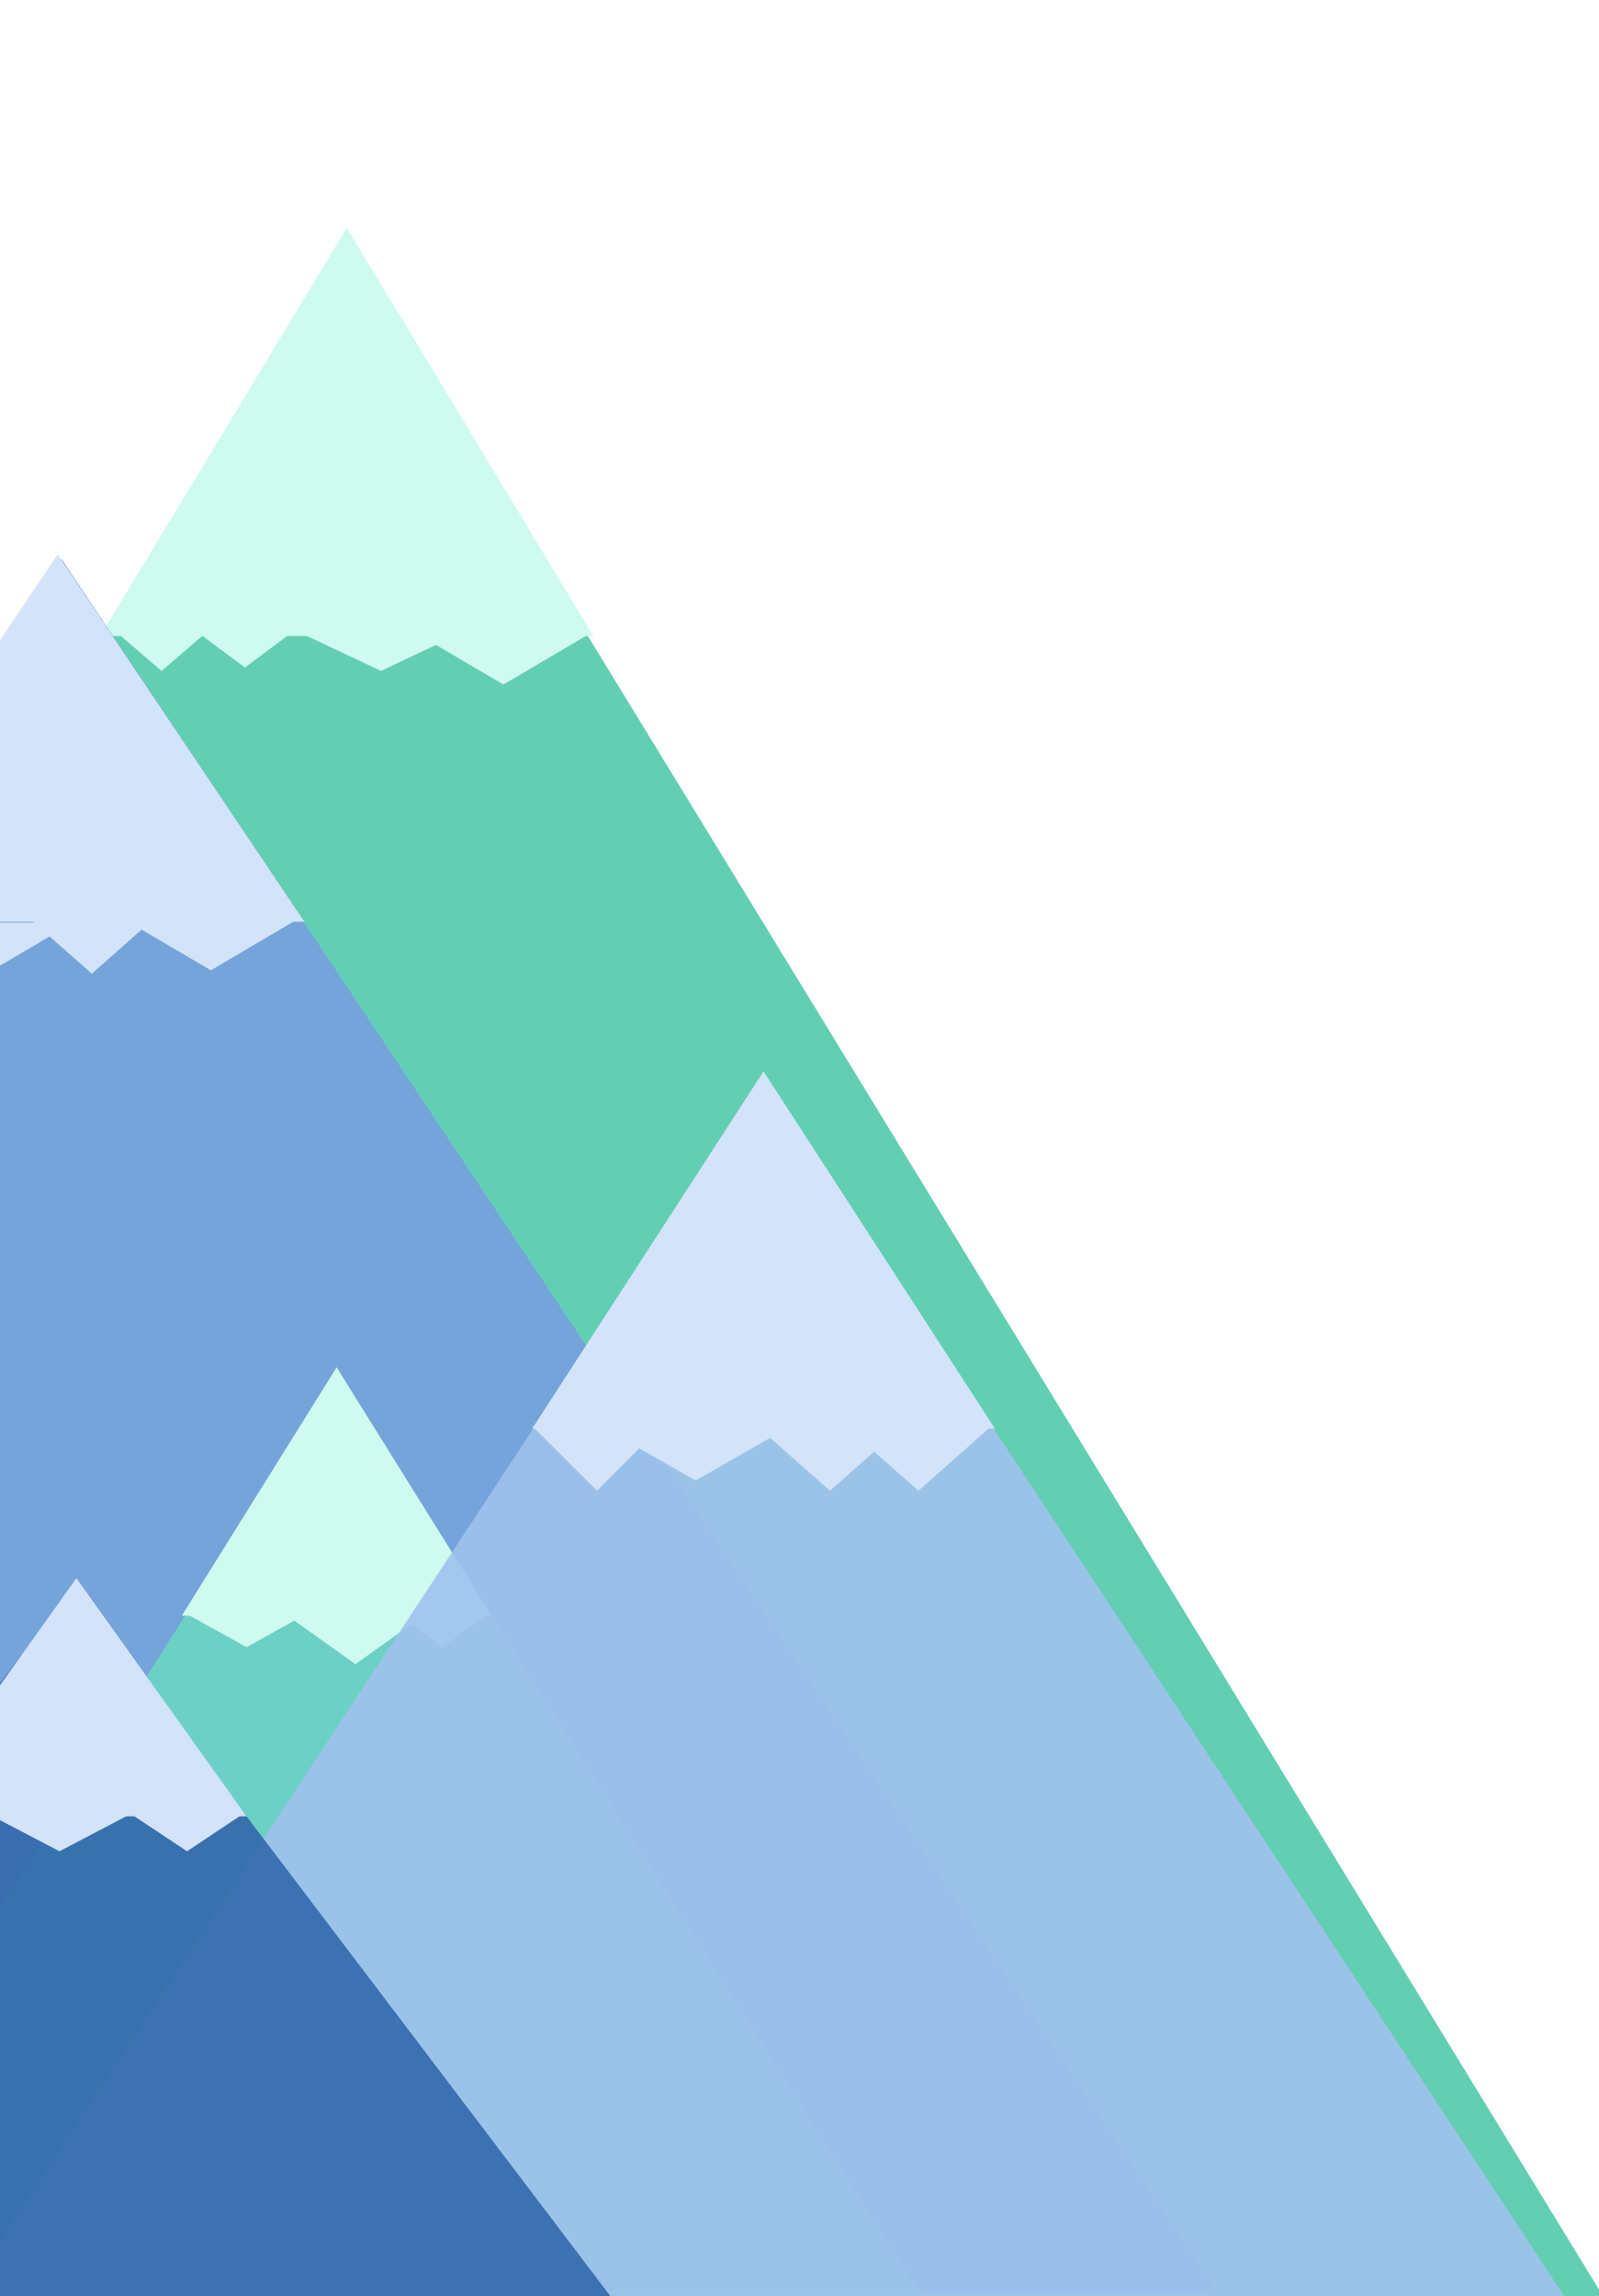
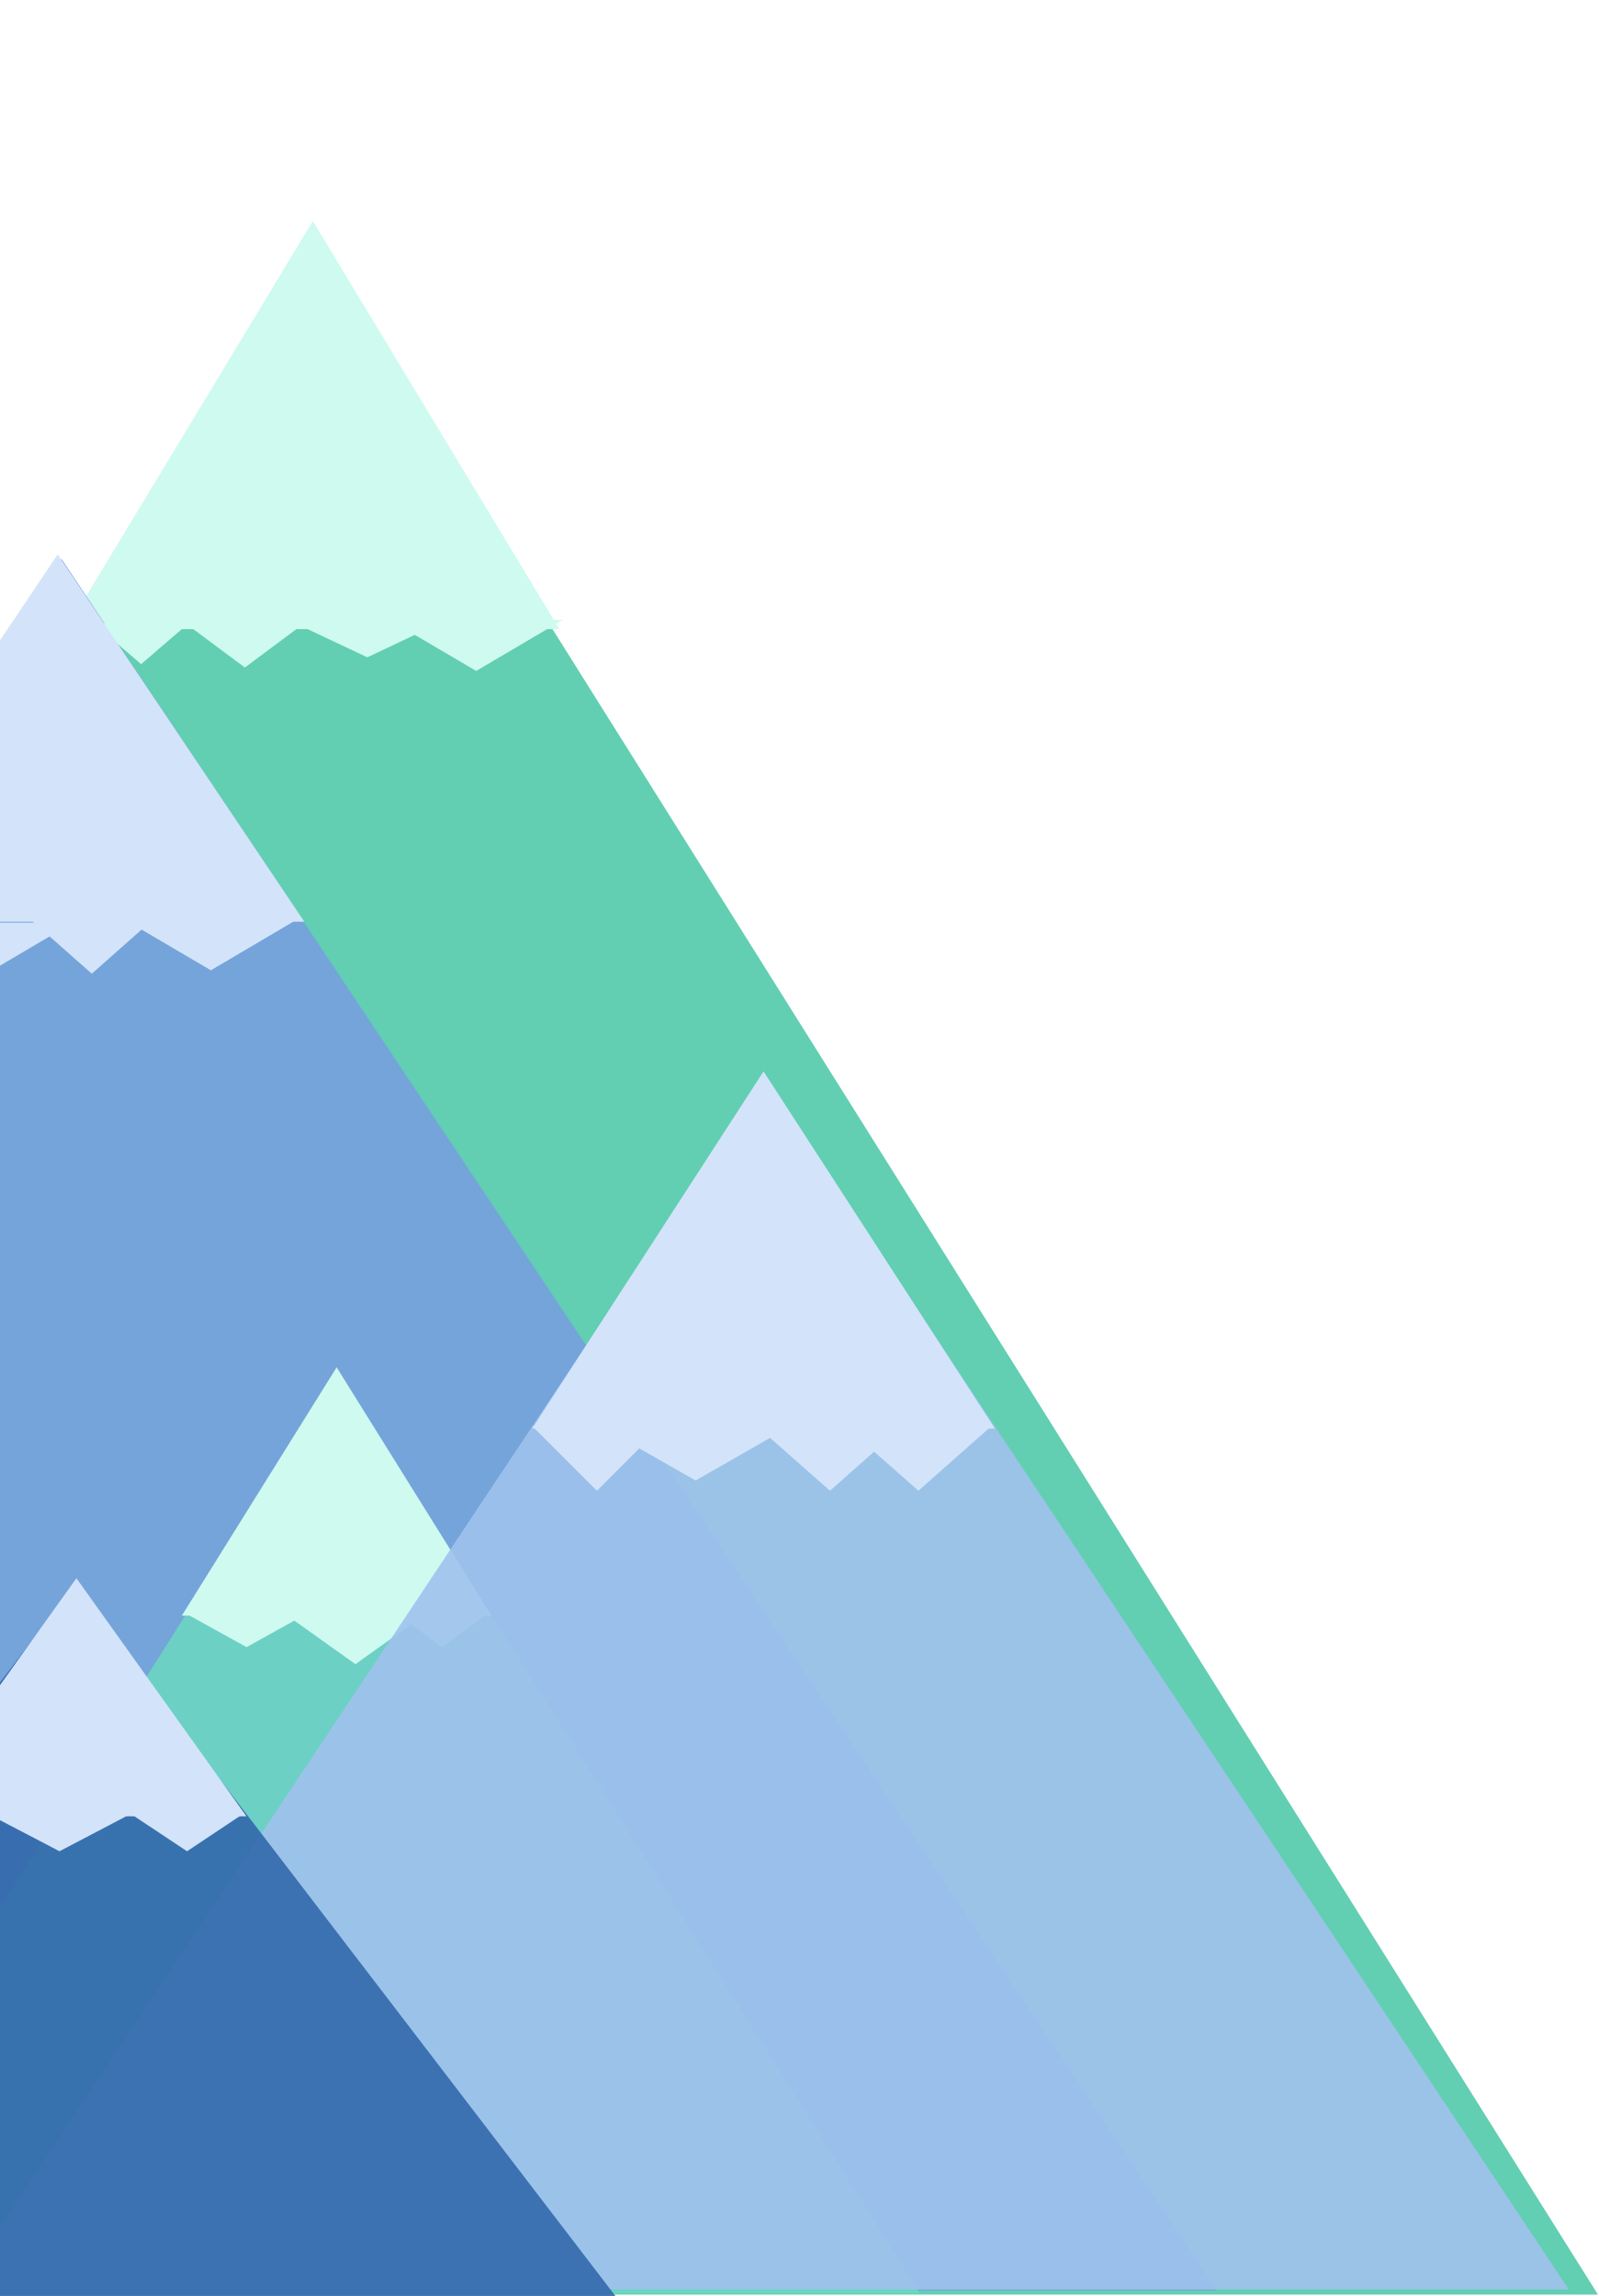
<svg xmlns="http://www.w3.org/2000/svg" width="940" height="1350">
  <g>
-     <rect fill="#fff" id="canvas_background" height="1352" width="942" y="-1" x="-1" />
-     <g display="none" id="canvasGrid">
-       <rect fill="url(#gridpattern)" stroke-width="0" y="0" x="0" height="100%" width="100%" id="svg_6" />
+     <rect x="-1" y="-1" width="942" height="1352" id="canvas_background" fill="#fff" />
+     <g id="canvasGrid" display="none">
+       <rect id="svg_6" width="100%" height="100%" x="0" y="0" stroke-width="0" fill="url(#gridpattern)" />
    </g>
  </g>
  <g>
-     <path opacity="0.85" id="svg_4" d="m-574.501,1417.163l779.011,-1274.018l779.011,1274.018l-1558.022,0z" stroke-opacity="null" stroke-width="0" fill="#46c6a5" stroke="#000" />
-     <path id="svg_17" d="m58.928,373.942l145.002,-240.003l145.002,240.003l-290.004,0z" stroke-opacity="null" stroke-width="0" stroke="#000" fill="#cffaef" />
-     <path opacity="0.95" id="svg_3" d="m-642.834,1346.673l679.009,-1018.015l679.009,1018.015l-1358.019,0z" stroke-opacity="null" stroke-width="0" fill="#74a2dc" stroke="#000" />
-     <path opacity="0.8" stroke="#000" id="svg_1" d="m-143.017,1348.597l342.005,-541.258l342.005,541.258l-342.005,0l-342.005,0z" stroke-width="0" fill="#6bdbbf" />
-     <path stroke="#000" transform="rotate(179.9519 259.9653,958.5085) " id="svg_30" d="m232.969,968.53l26.996,-20.042l26.996,20.042l-53.992,0l0,0z" stroke-opacity="null" stroke-width="0" fill="#cffaef" />
-     <path stroke="#000" id="svg_29" d="m106.927,949.951l91.001,-146.002l91.001,146.002l-182.003,0z" stroke-opacity="null" stroke-width="0" fill="#cffaef" />
-     <path stroke="#000" transform="rotate(179.9519 208.9645,963.501) " id="svg_32" d="m166.964,978.502l42.001,-30.002l42.001,30.002l-84.001,0z" stroke-opacity="null" stroke-width="0" fill="#cffaef" />
-     <path opacity="0.9" stroke="#000" id="svg_2" d="m-24.494,1354.143l473.435,-720.01l473.435,720.01l-946.871,0l0,0z" stroke-opacity="null" stroke-width="0" fill="#a0c2ed" />
-     <path opacity="0.9" stroke="#000" id="svg_5" d="m-277.169,1355.303l320.004,-422.006l320.004,422.006l-640.009,0z" stroke-opacity="null" stroke-width="0" fill="#3268ac" />
-     <path stroke="#000" transform="rotate(179.9519 295.968,387.4995) " id="svg_18" d="m244.967,402.501l51.001,-30.002l51.001,30.002l-102.001,0z" stroke-opacity="null" stroke-width="0" fill="#cffaef" />
-     <path stroke="#000" transform="rotate(179.9519 223.976,382.4466) " id="svg_19" d="m172.975,394.499l51.001,-24.104l51.001,24.104l-102.001,0z" stroke-opacity="null" stroke-width="0" fill="#cffaef" />
-     <path stroke="#000" transform="rotate(179.9519 94.97427,382.4659) " id="svg_21" d="m66.974,394.518l28,-24.104l28,24.104l-56.001,0z" stroke-opacity="null" stroke-width="0" fill="#cffaef" />
-     <path transform="rotate(179.9519 143.9694,373.4986) " id="svg_20" d="m92.969,392.499l51.001,-38.001l51.001,38.001l-102.001,0l-0,0z" stroke-opacity="null" stroke-width="0" stroke="#000" fill="#cffaef" />
-     <path stroke="#000" transform="rotate(179.9519 144.9636,958.502) " id="svg_31" d="m108.959,968.484l36.005,-19.963l36.005,19.963l-72.009,0z" stroke-opacity="null" stroke-width="0" fill="#cffaef" />
-     <path id="svg_33" d="m-111.076,541.945l145.002,-216.003l145.002,216.003l-290.004,0z" stroke-opacity="null" stroke-width="0" fill="#d3e4fa" stroke="#000" />
-     <path stroke="#000" transform="rotate(179.9519 -8.038095,557.502) " id="svg_35" d="m-59.039,572.503l51.001,-30.002l51.001,30.002l-102.001,0z" stroke-opacity="null" stroke-width="0" fill="#d3e4fa" />
-     <path stroke="#000" transform="rotate(179.9519 53.96445,553.508) " id="svg_36" d="m10.966,572.508l42.999,-38.001l42.999,38.001l-85.998,0z" stroke-opacity="null" stroke-width="0" fill="#d3e4fa" />
-     <path stroke="#000" transform="rotate(179.9519 123.9636,555.5021) " id="svg_37" d="m72.963,570.503l51.001,-30.002l51.001,30.002l-102.001,0z" stroke-opacity="null" stroke-width="0" fill="#d3e4fa" />
-     <path stroke="#000" id="svg_38" d="m312.931,839.95l136.002,-210.003l136.002,210.003l-272.004,0z" stroke-opacity="null" stroke-width="0" fill="#d3e4fa" />
-     <path stroke="#000" transform="rotate(179.9519 539.9722,857.5131) " id="svg_39" d="m496.973,876.513l42.999,-38.001l42.999,38.001l-85.998,0z" stroke-opacity="null" stroke-width="0" fill="#d3e4fa" />
-     <path stroke="#000" transform="rotate(179.9519 350.9696,857.5173) " id="svg_40" d="m312.971,876.518l37.999,-38.001l37.999,38.001l-75.998,0z" stroke-opacity="null" stroke-width="0" fill="#d3e4fa" />
-     <path stroke="#000" transform="rotate(179.9519 408.9723,854.5013) " id="svg_41" d="m352.969,870.501l56.003,-31.999l56.003,31.999l-112.007,0z" stroke-opacity="null" stroke-width="0" fill="#d3e4fa" />
-     <path stroke="#000" transform="rotate(179.9519 487.9714,857.513) " id="svg_42" d="m444.973,876.513l42.999,-38.001l42.999,38.001l-85.998,0z" stroke-opacity="null" stroke-width="0" fill="#d3e4fa" />
-     <path stroke="#000" id="svg_43" d="m-55.076,1067.953l100.001,-140.002l100.001,140.002l-200.003,0z" stroke-opacity="null" stroke-width="0" fill="#d3e4fa" />
-     <path stroke="#000" transform="rotate(179.9519 34.9667,1077.506) " id="svg_45" d="m-7.042,1088.496l42.009,-21.978l42.009,21.978l-84.018,0l0,0z" stroke-opacity="null" stroke-width="0" fill="#d3e4fa" />
-     <path stroke="#000" transform="rotate(179.9519 109.9644,1077.519) " id="svg_46" d="m76.959,1088.508l33.006,-21.978l33.006,21.978l-66.011,0z" stroke-opacity="null" stroke-width="0" fill="#d3e4fa" />
+     <path stroke="#000" fill="#46c6a5" stroke-width="0" stroke-opacity="null" d="m-574.501,1349.163l757.011,-1206.017l757.011,1206.017l-1514.021,0z" id="svg_4" opacity="0.85" />
+     <path fill="#cffaef" stroke="#000" stroke-width="0" stroke-opacity="null" d="m38.928,369.942l145.002,-240.003l145.002,240.003l-290.004,0z" id="svg_17" />
+     <path stroke="#000" fill="#74a2dc" stroke-width="0" stroke-opacity="null" d="m-642.834,1346.673l679.009,-1018.015l679.009,1018.015l-1358.019,0z" id="svg_3" opacity="0.95" />
+     <path fill="#6bdbbf" stroke-width="0" d="m-143.017,1348.597l342.005,-541.258l342.005,541.258l-342.005,0l-342.005,0z" id="svg_1" stroke="#000" opacity="0.8" />
+     <path fill="#cffaef" stroke-width="0" stroke-opacity="null" d="m232.969,968.53l26.996,-20.042l26.996,20.042l-53.992,0l0,0z" id="svg_30" transform="rotate(179.9519 259.9653,958.5085) " stroke="#000" />
+     <path fill="#cffaef" stroke-width="0" stroke-opacity="null" d="m106.927,949.951l91.001,-146.002l91.001,146.002l-182.003,0z" id="svg_29" stroke="#000" />
+     <path fill="#cffaef" stroke-width="0" stroke-opacity="null" d="m166.964,978.502l42.001,-30.002l42.001,30.002l-84.001,0z" id="svg_32" transform="rotate(179.9519 208.9645,963.501) " stroke="#000" />
+     <path stroke="#000" fill="#a0c2ed" stroke-width="0" stroke-opacity="null" d="m-24.494,1346.143l473.435,-712.01l473.435,712.01l-946.871,0l0,0z" id="svg_2" opacity="0.9" />
+     <path stroke="#000" fill="#3268ac" stroke-width="0" stroke-opacity="null" d="m-277.169,1351.303l320.004,-418.006l320.004,418.006l-640.009,0z" id="svg_5" opacity="0.9" />
+     <path fill="#cffaef" stroke-width="0" stroke-opacity="null" d="m228.967,394.5l51.001,-30.002l51.001,30.002l-102.001,0z" id="svg_18" transform="rotate(179.9519 279.9679,379.4995) " stroke="#000" />
+     <path fill="#cffaef" stroke-width="0" stroke-opacity="null" d="m164.975,386.499l51.001,-24.104l51.001,24.104l-102.001,0z" id="svg_19" transform="rotate(179.9519 215.9759,374.4465) " stroke="#000" />
+     <path fill="#cffaef" stroke-width="0" stroke-opacity="null" d="m54.974,390.518l28,-24.104l28,24.104l-56.001,0z" id="svg_21" transform="rotate(179.9519 82.97411,378.4659) " stroke="#000" />
+     <path fill="#cffaef" stroke="#000" stroke-width="0" stroke-opacity="null" d="m92.969,392.499l51.001,-38.001l51.001,38.001l-102.001,0l-0,0z" id="svg_20" transform="rotate(179.9519 143.9694,373.4986) " />
+     <path fill="#cffaef" stroke-width="0" stroke-opacity="null" d="m108.959,968.484l36.005,-19.963l36.005,19.963l-72.009,0z" id="svg_31" transform="rotate(179.9519 144.9636,958.502) " stroke="#000" />
+     <path stroke="#000" fill="#d3e4fa" stroke-width="0" stroke-opacity="null" d="m-111.076,541.945l145.002,-216.003l145.002,216.003l-290.004,0z" id="svg_33" />
+     <path fill="#d3e4fa" stroke-width="0" stroke-opacity="null" d="m-59.039,572.503l51.001,-30.002l51.001,30.002l-102.001,0z" id="svg_35" transform="rotate(179.9519 -8.038095,557.502) " stroke="#000" />
+     <path fill="#d3e4fa" stroke-width="0" stroke-opacity="null" d="m10.966,572.508l42.999,-38.001l42.999,38.001l-85.998,0z" id="svg_36" transform="rotate(179.9519 53.96445,553.508) " stroke="#000" />
+     <path fill="#d3e4fa" stroke-width="0" stroke-opacity="null" d="m72.963,570.503l51.001,-30.002l51.001,30.002l-102.001,0z" id="svg_37" transform="rotate(179.9519 123.9636,555.5021) " stroke="#000" />
+     <path fill="#d3e4fa" stroke-width="0" stroke-opacity="null" d="m312.931,839.95l136.002,-210.003l136.002,210.003l-272.004,0z" id="svg_38" stroke="#000" />
+     <path fill="#d3e4fa" stroke-width="0" stroke-opacity="null" d="m496.973,876.513l42.999,-38.001l42.999,38.001l-85.998,0z" id="svg_39" transform="rotate(179.9519 539.9722,857.5131) " stroke="#000" />
+     <path fill="#d3e4fa" stroke-width="0" stroke-opacity="null" d="m312.971,876.518l37.999,-38.001l37.999,38.001l-75.998,0z" id="svg_40" transform="rotate(179.9519 350.9696,857.5173) " stroke="#000" />
+     <path fill="#d3e4fa" stroke-width="0" stroke-opacity="null" d="m352.969,870.501l56.003,-31.999l56.003,31.999l-112.007,0z" id="svg_41" transform="rotate(179.9519 408.9723,854.5013) " stroke="#000" />
+     <path fill="#d3e4fa" stroke-width="0" stroke-opacity="null" d="m444.973,876.513l42.999,-38.001l42.999,38.001l-85.998,0z" id="svg_42" transform="rotate(179.9519 487.9714,857.513) " stroke="#000" />
+     <path fill="#d3e4fa" stroke-width="0" stroke-opacity="null" d="m-55.076,1067.953l100.001,-140.002l100.001,140.002l-200.003,0z" id="svg_43" stroke="#000" />
+     <path fill="#d3e4fa" stroke-width="0" stroke-opacity="null" d="m-7.042,1088.496l42.009,-21.978l42.009,21.978l-84.018,0l0,0z" id="svg_45" transform="rotate(179.9519 34.9667,1077.506) " stroke="#000" />
+     <path fill="#d3e4fa" stroke-width="0" stroke-opacity="null" d="m76.959,1088.508l33.006,-21.978l33.006,21.978l-66.011,0z" id="svg_46" transform="rotate(179.9519 109.9644,1077.519) " stroke="#000" />
  </g>
</svg>
